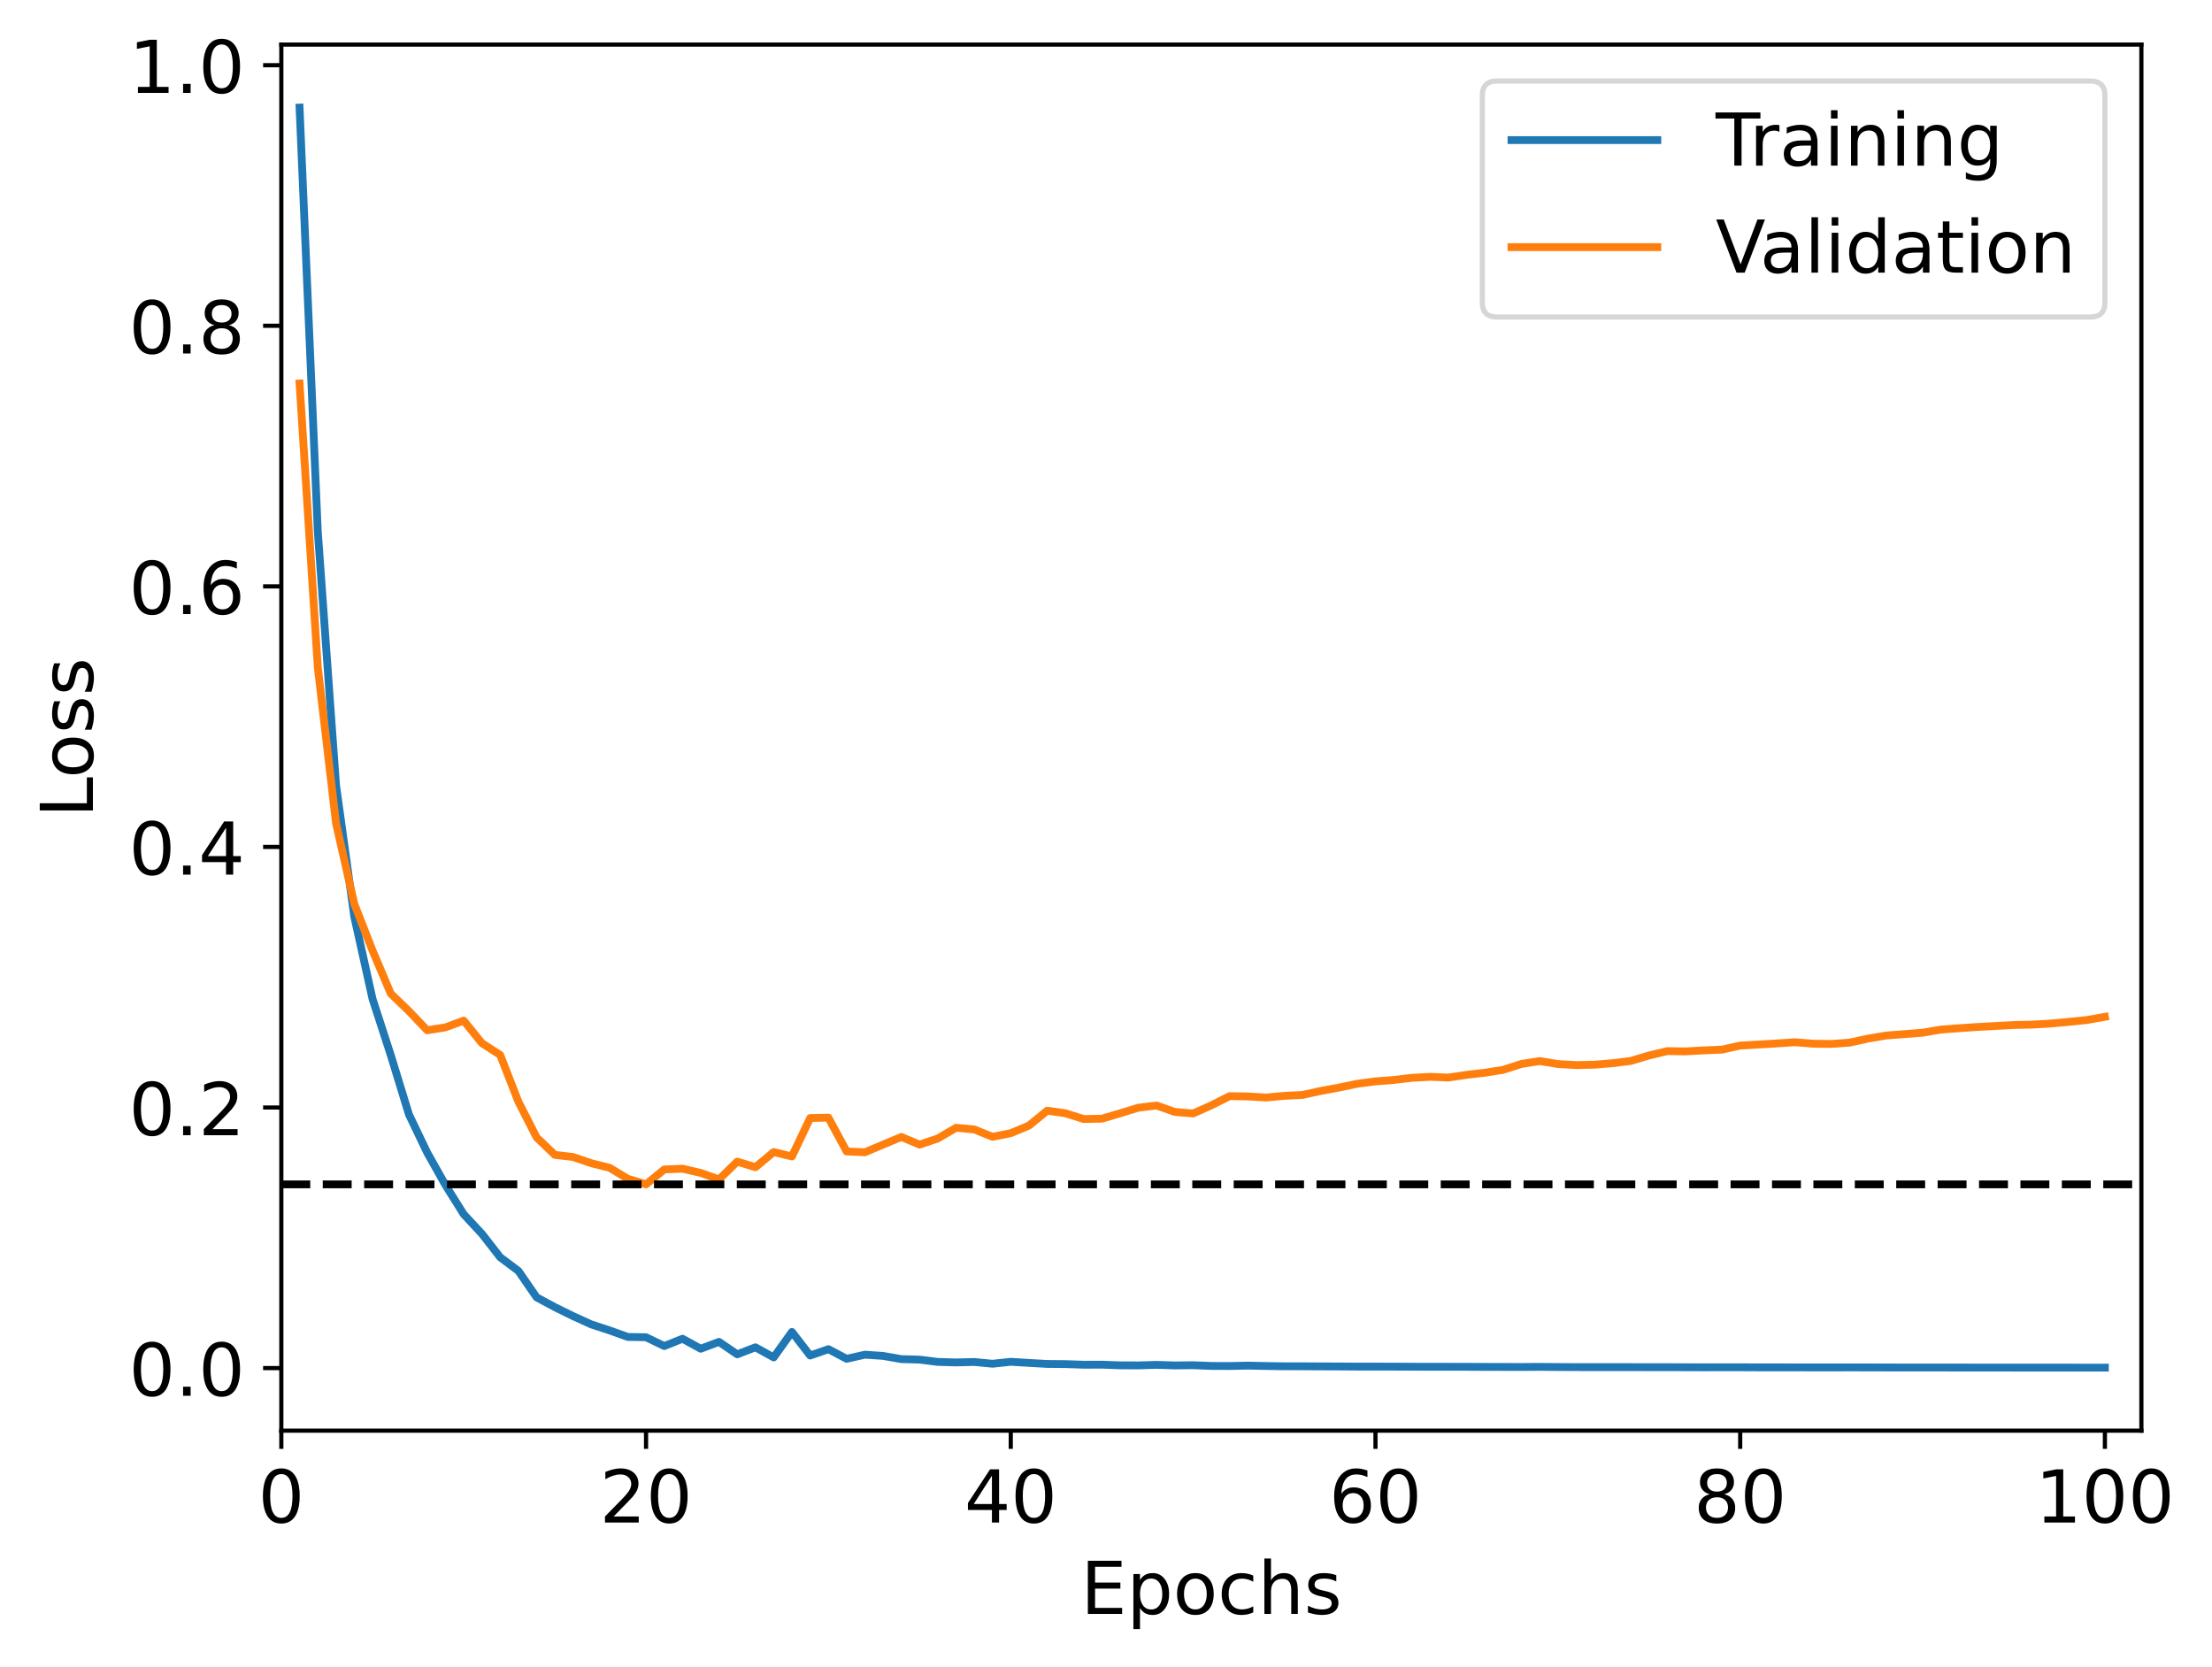
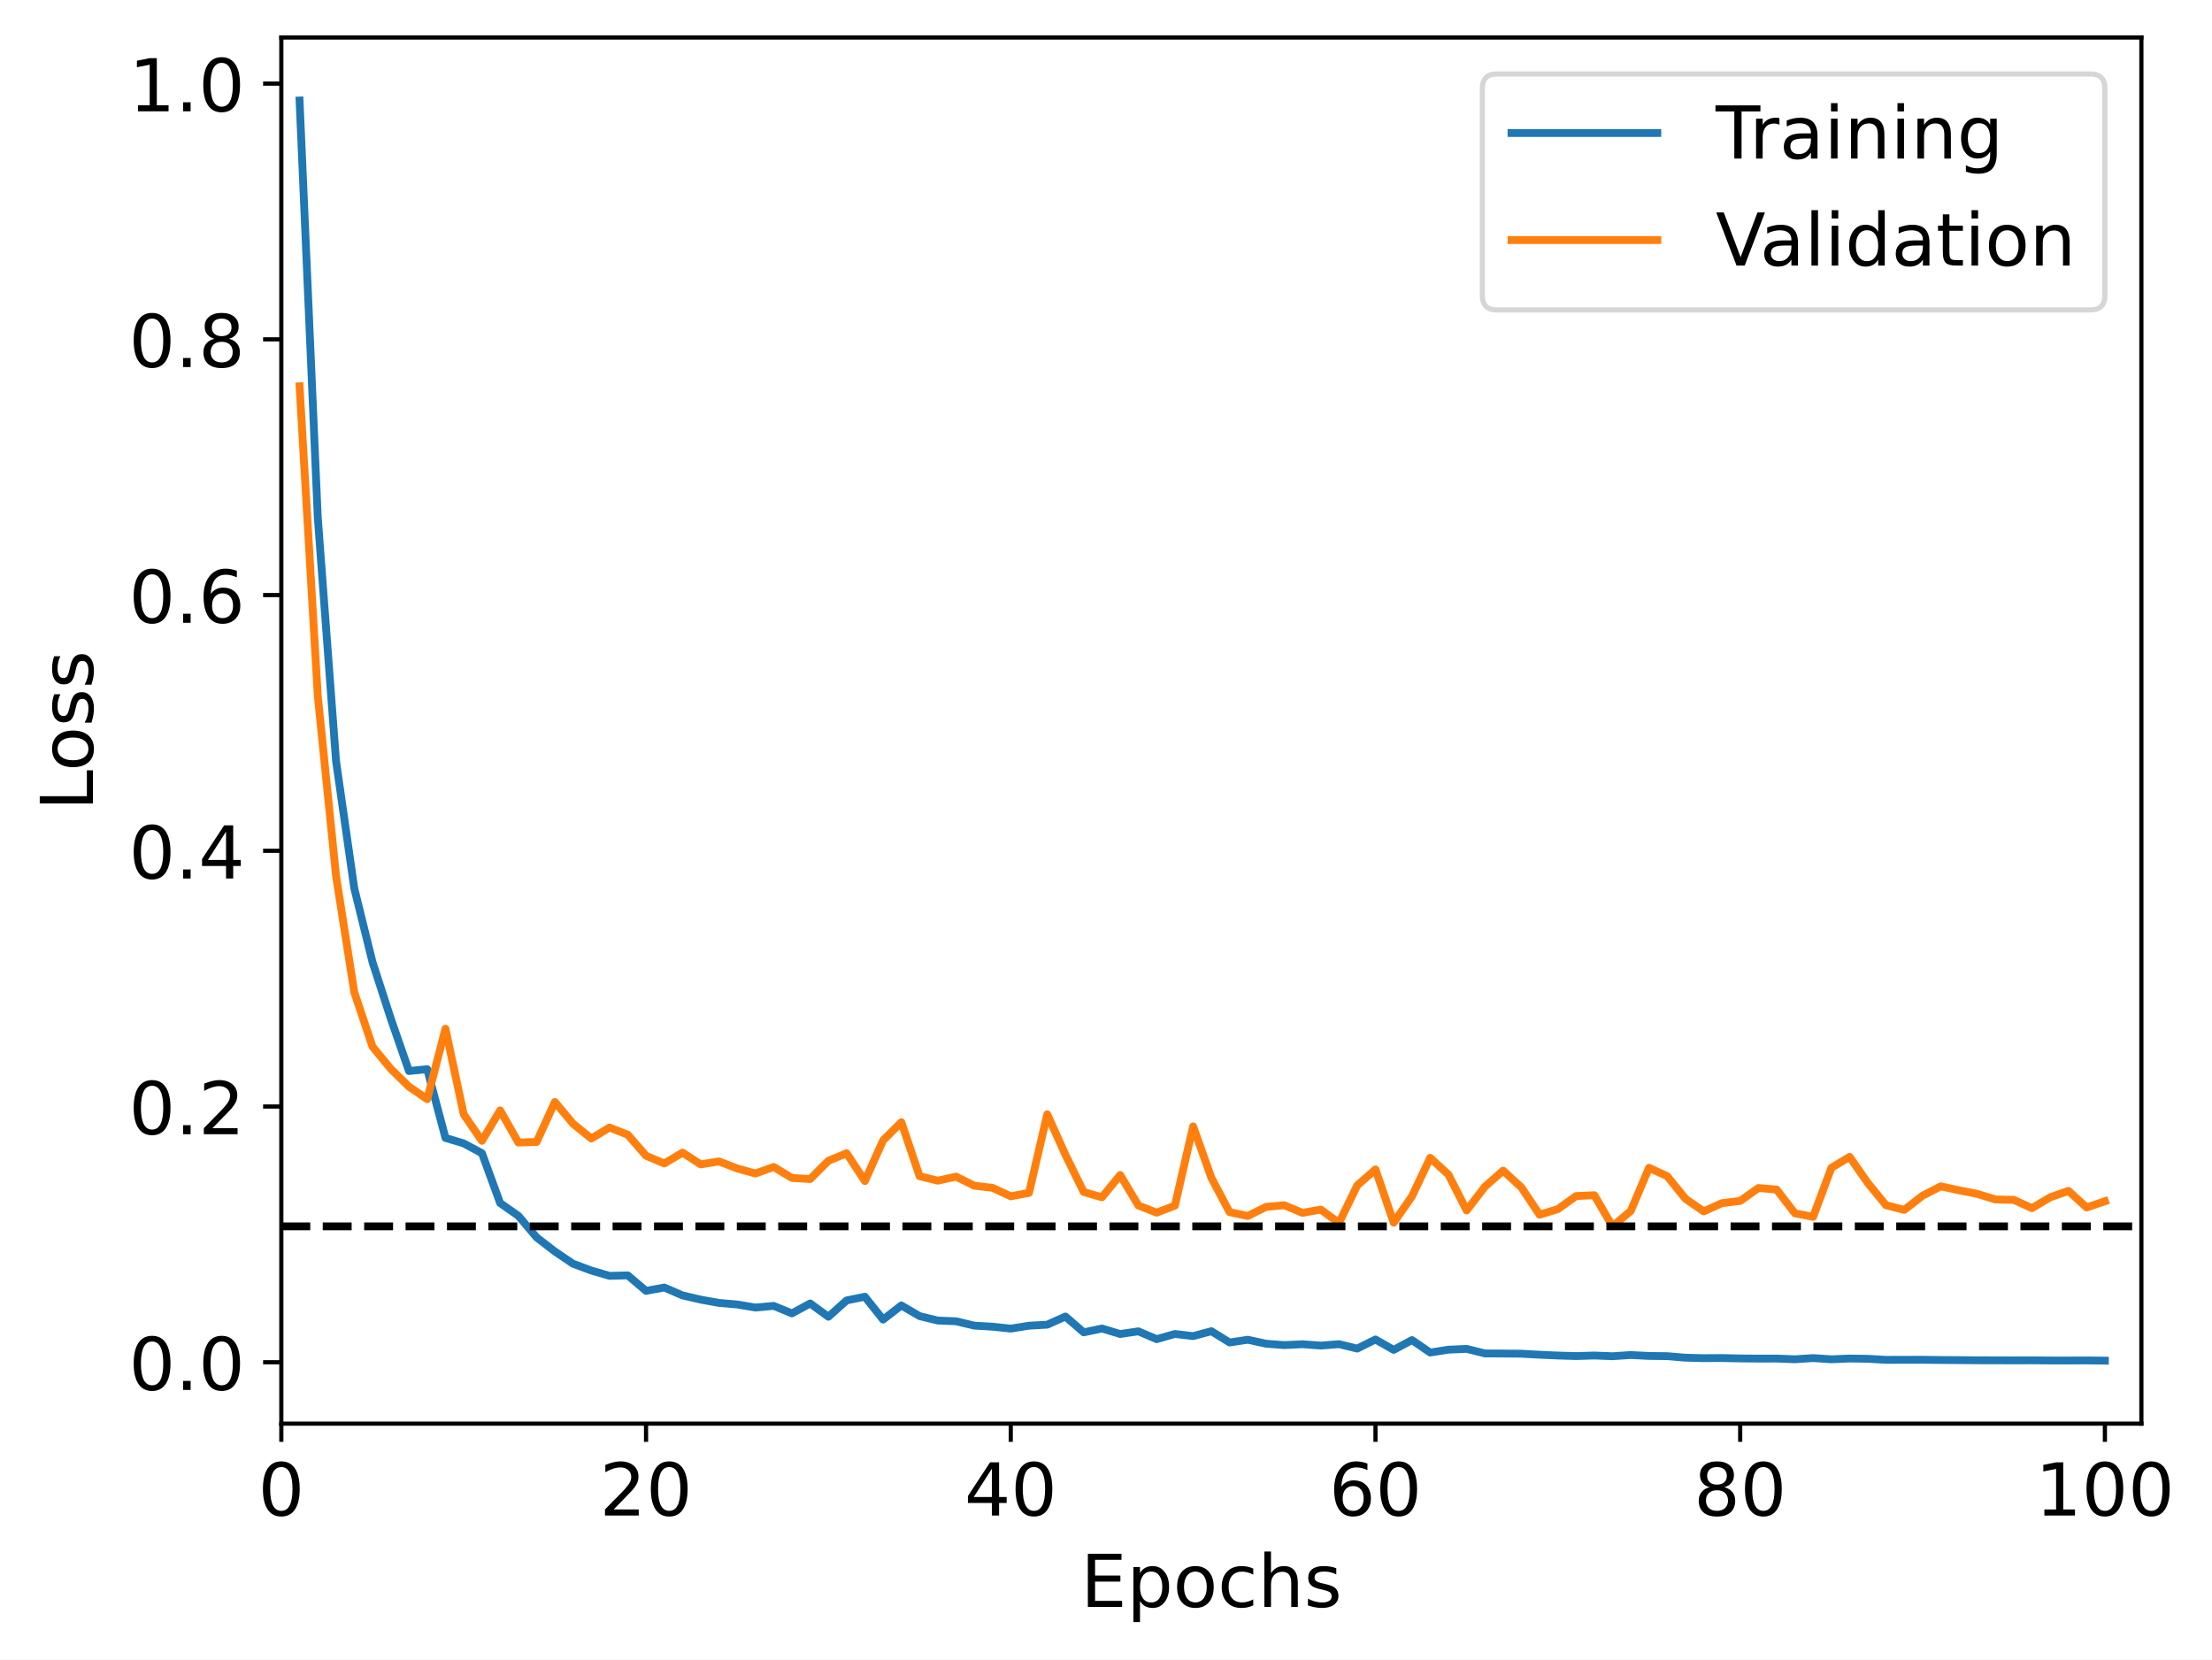
- <svg xmlns="http://www.w3.org/2000/svg" xmlns:xlink="http://www.w3.org/1999/xlink" width="424.693pt" height="319.971pt" viewBox="0 0 424.693 319.971" version="1.1">
+ <svg xmlns="http://www.w3.org/2000/svg" xmlns:xlink="http://www.w3.org/1999/xlink" width="424.693pt" height="318.611pt" viewBox="0 0 424.693 318.611" version="1.1">
  <defs>
    <style type="text/css">*{stroke-linejoin: round; stroke-linecap: butt}</style>
  </defs>
  <g id="figure_1">
    <g id="patch_1">
-       <path d="M 0 319.971  L 424.693 319.971  L 424.693 0  L 0 0  z " style="fill: #ffffff" />
+       <path d="M 0 318.611  L 424.693 318.611  L 424.693 0  L 0 0  z " style="fill: #ffffff" />
    </g>
    <g id="axes_1">
      <g id="patch_2">
-         <path d="M 54.014 274.672  L 411.134 274.672  L 411.134 8.56  L 54.014 8.56  z " style="fill: #ffffff" />
+         <path d="M 54.014 273.312  L 411.134 273.312  L 411.134 7.2  L 54.014 7.2  z " style="fill: #ffffff" />
      </g>
      <g id="matplotlib.axis_1">
        <g id="xtick_1">
          <g id="line2d_1">
            <defs>
-               <path id="ma30e8359ff" d="M 0 0  L 0 3.5  " style="stroke: #000000; stroke-width: 0.8" />
-             </defs>
-             <g>
-               <use xlink:href="#ma30e8359ff" x="54.014" y="274.672" style="stroke: #000000; stroke-width: 0.8" />
+               <path id="m9c70727894" d="M 0 0  L 0 3.5  " style="stroke: #000000; stroke-width: 0.8" />
+             </defs>
+             <g>
+               <use xlink:href="#m9c70727894" x="54.014" y="273.312" style="stroke: #000000; stroke-width: 0.8" />
            </g>
          </g>
          <g id="text_1">
-             <g transform="translate(49.56 292.3098) scale(0.14 -0.14)">
+             <g transform="translate(49.56 290.9498) scale(0.14 -0.14)">
              <defs>
                <path id="DejaVuSans-30" d="M 2034 4250  Q 1547 4250 1301 3770  Q 1056 3291 1056 2328  Q 1056 1369 1301 889  Q 1547 409 2034 409  Q 2525 409 2770 889  Q 3016 1369 3016 2328  Q 3016 3291 2770 3770  Q 2525 4250 2034 4250  z M 2034 4750  Q 2819 4750 3233 4129  Q 3647 3509 3647 2328  Q 3647 1150 3233 529  Q 2819 -91 2034 -91  Q 1250 -91 836 529  Q 422 1150 422 2328  Q 422 3509 836 4129  Q 1250 4750 2034 4750  z " transform="scale(0.015625)" />
              </defs>
              <use xlink:href="#DejaVuSans-30" />
            </g>
          </g>
        </g>
        <g id="xtick_2">
          <g id="line2d_2">
            <g>
-               <use xlink:href="#ma30e8359ff" x="124.037" y="274.672" style="stroke: #000000; stroke-width: 0.8" />
+               <use xlink:href="#m9c70727894" x="124.037" y="273.312" style="stroke: #000000; stroke-width: 0.8" />
            </g>
          </g>
          <g id="text_2">
-             <g transform="translate(115.1298 292.3098) scale(0.14 -0.14)">
+             <g transform="translate(115.1298 290.9498) scale(0.14 -0.14)">
              <defs>
                <path id="DejaVuSans-32" d="M 1228 531  L 3431 531  L 3431 0  L 469 0  L 469 531  Q 828 903 1448 1529  Q 2069 2156 2228 2338  Q 2531 2678 2651 2914  Q 2772 3150 2772 3378  Q 2772 3750 2511 3984  Q 2250 4219 1831 4219  Q 1534 4219 1204 4116  Q 875 4013 500 3803  L 500 4441  Q 881 4594 1212 4672  Q 1544 4750 1819 4750  Q 2544 4750 2975 4387  Q 3406 4025 3406 3419  Q 3406 3131 3298 2873  Q 3191 2616 2906 2266  Q 2828 2175 2409 1742  Q 1991 1309 1228 531  z " transform="scale(0.015625)" />
              </defs>
              <use xlink:href="#DejaVuSans-32" />
              <use xlink:href="#DejaVuSans-30" x="63.623" />
            </g>
          </g>
        </g>
        <g id="xtick_3">
          <g id="line2d_3">
            <g>
-               <use xlink:href="#ma30e8359ff" x="194.061" y="274.672" style="stroke: #000000; stroke-width: 0.8" />
+               <use xlink:href="#m9c70727894" x="194.061" y="273.312" style="stroke: #000000; stroke-width: 0.8" />
            </g>
          </g>
          <g id="text_3">
-             <g transform="translate(185.1533 292.3098) scale(0.14 -0.14)">
+             <g transform="translate(185.1533 290.9498) scale(0.14 -0.14)">
              <defs>
                <path id="DejaVuSans-34" d="M 2419 4116  L 825 1625  L 2419 1625  L 2419 4116  z M 2253 4666  L 3047 4666  L 3047 1625  L 3713 1625  L 3713 1100  L 3047 1100  L 3047 0  L 2419 0  L 2419 1100  L 313 1100  L 313 1709  L 2253 4666  z " transform="scale(0.015625)" />
              </defs>
              <use xlink:href="#DejaVuSans-34" />
              <use xlink:href="#DejaVuSans-30" x="63.623" />
            </g>
          </g>
        </g>
        <g id="xtick_4">
          <g id="line2d_4">
            <g>
-               <use xlink:href="#ma30e8359ff" x="264.084" y="274.672" style="stroke: #000000; stroke-width: 0.8" />
+               <use xlink:href="#m9c70727894" x="264.084" y="273.312" style="stroke: #000000; stroke-width: 0.8" />
            </g>
          </g>
          <g id="text_4">
-             <g transform="translate(255.1768 292.3098) scale(0.14 -0.14)">
+             <g transform="translate(255.1768 290.9498) scale(0.14 -0.14)">
              <defs>
                <path id="DejaVuSans-36" d="M 2113 2584  Q 1688 2584 1439 2293  Q 1191 2003 1191 1497  Q 1191 994 1439 701  Q 1688 409 2113 409  Q 2538 409 2786 701  Q 3034 994 3034 1497  Q 3034 2003 2786 2293  Q 2538 2584 2113 2584  z M 3366 4563  L 3366 3988  Q 3128 4100 2886 4159  Q 2644 4219 2406 4219  Q 1781 4219 1451 3797  Q 1122 3375 1075 2522  Q 1259 2794 1537 2939  Q 1816 3084 2150 3084  Q 2853 3084 3261 2657  Q 3669 2231 3669 1497  Q 3669 778 3244 343  Q 2819 -91 2113 -91  Q 1303 -91 875 529  Q 447 1150 447 2328  Q 447 3434 972 4092  Q 1497 4750 2381 4750  Q 2619 4750 2861 4703  Q 3103 4656 3366 4563  z " transform="scale(0.015625)" />
              </defs>
              <use xlink:href="#DejaVuSans-36" />
              <use xlink:href="#DejaVuSans-30" x="63.623" />
            </g>
          </g>
        </g>
        <g id="xtick_5">
          <g id="line2d_5">
            <g>
-               <use xlink:href="#ma30e8359ff" x="334.108" y="274.672" style="stroke: #000000; stroke-width: 0.8" />
+               <use xlink:href="#m9c70727894" x="334.108" y="273.312" style="stroke: #000000; stroke-width: 0.8" />
            </g>
          </g>
          <g id="text_5">
-             <g transform="translate(325.2004 292.3098) scale(0.14 -0.14)">
+             <g transform="translate(325.2004 290.9498) scale(0.14 -0.14)">
              <defs>
                <path id="DejaVuSans-38" d="M 2034 2216  Q 1584 2216 1326 1975  Q 1069 1734 1069 1313  Q 1069 891 1326 650  Q 1584 409 2034 409  Q 2484 409 2743 651  Q 3003 894 3003 1313  Q 3003 1734 2745 1975  Q 2488 2216 2034 2216  z M 1403 2484  Q 997 2584 770 2862  Q 544 3141 544 3541  Q 544 4100 942 4425  Q 1341 4750 2034 4750  Q 2731 4750 3128 4425  Q 3525 4100 3525 3541  Q 3525 3141 3298 2862  Q 3072 2584 2669 2484  Q 3125 2378 3379 2068  Q 3634 1759 3634 1313  Q 3634 634 3220 271  Q 2806 -91 2034 -91  Q 1263 -91 848 271  Q 434 634 434 1313  Q 434 1759 690 2068  Q 947 2378 1403 2484  z M 1172 3481  Q 1172 3119 1398 2916  Q 1625 2713 2034 2713  Q 2441 2713 2670 2916  Q 2900 3119 2900 3481  Q 2900 3844 2670 4047  Q 2441 4250 2034 4250  Q 1625 4250 1398 4047  Q 1172 3844 1172 3481  z " transform="scale(0.015625)" />
              </defs>
              <use xlink:href="#DejaVuSans-38" />
              <use xlink:href="#DejaVuSans-30" x="63.623" />
            </g>
          </g>
        </g>
        <g id="xtick_6">
          <g id="line2d_6">
            <g>
-               <use xlink:href="#ma30e8359ff" x="404.131" y="274.672" style="stroke: #000000; stroke-width: 0.8" />
+               <use xlink:href="#m9c70727894" x="404.131" y="273.312" style="stroke: #000000; stroke-width: 0.8" />
            </g>
          </g>
          <g id="text_6">
-             <g transform="translate(390.7701 292.3098) scale(0.14 -0.14)">
+             <g transform="translate(390.7701 290.9498) scale(0.14 -0.14)">
              <defs>
                <path id="DejaVuSans-31" d="M 794 531  L 1825 531  L 1825 4091  L 703 3866  L 703 4441  L 1819 4666  L 2450 4666  L 2450 531  L 3481 531  L 3481 0  L 794 0  L 794 531  z " transform="scale(0.015625)" />
              </defs>
              <use xlink:href="#DejaVuSans-31" />
              <use xlink:href="#DejaVuSans-30" x="63.623" />
              <use xlink:href="#DejaVuSans-30" x="127.246" />
            </g>
          </g>
        </g>
        <g id="text_7">
-           <g transform="translate(207.4919 309.8592) scale(0.14 -0.14)">
+           <g transform="translate(207.4919 308.4992) scale(0.14 -0.14)">
            <defs>
              <path id="DejaVuSans-45" d="M 628 4666  L 3578 4666  L 3578 4134  L 1259 4134  L 1259 2753  L 3481 2753  L 3481 2222  L 1259 2222  L 1259 531  L 3634 531  L 3634 0  L 628 0  L 628 4666  z " transform="scale(0.015625)" />
              <path id="DejaVuSans-70" d="M 1159 525  L 1159 -1331  L 581 -1331  L 581 3500  L 1159 3500  L 1159 2969  Q 1341 3281 1617 3432  Q 1894 3584 2278 3584  Q 2916 3584 3314 3078  Q 3713 2572 3713 1747  Q 3713 922 3314 415  Q 2916 -91 2278 -91  Q 1894 -91 1617 61  Q 1341 213 1159 525  z M 3116 1747  Q 3116 2381 2855 2742  Q 2594 3103 2138 3103  Q 1681 3103 1420 2742  Q 1159 2381 1159 1747  Q 1159 1113 1420 752  Q 1681 391 2138 391  Q 2594 391 2855 752  Q 3116 1113 3116 1747  z " transform="scale(0.015625)" />
              <path id="DejaVuSans-6f" d="M 1959 3097  Q 1497 3097 1228 2736  Q 959 2375 959 1747  Q 959 1119 1226 758  Q 1494 397 1959 397  Q 2419 397 2687 759  Q 2956 1122 2956 1747  Q 2956 2369 2687 2733  Q 2419 3097 1959 3097  z M 1959 3584  Q 2709 3584 3137 3096  Q 3566 2609 3566 1747  Q 3566 888 3137 398  Q 2709 -91 1959 -91  Q 1206 -91 779 398  Q 353 888 353 1747  Q 353 2609 779 3096  Q 1206 3584 1959 3584  z " transform="scale(0.015625)" />
              <path id="DejaVuSans-63" d="M 3122 3366  L 3122 2828  Q 2878 2963 2633 3030  Q 2388 3097 2138 3097  Q 1578 3097 1268 2742  Q 959 2388 959 1747  Q 959 1106 1268 751  Q 1578 397 2138 397  Q 2388 397 2633 464  Q 2878 531 3122 666  L 3122 134  Q 2881 22 2623 -34  Q 2366 -91 2075 -91  Q 1284 -91 818 406  Q 353 903 353 1747  Q 353 2603 823 3093  Q 1294 3584 2113 3584  Q 2378 3584 2631 3529  Q 2884 3475 3122 3366  z " transform="scale(0.015625)" />
              <path id="DejaVuSans-68" d="M 3513 2113  L 3513 0  L 2938 0  L 2938 2094  Q 2938 2591 2744 2837  Q 2550 3084 2163 3084  Q 1697 3084 1428 2787  Q 1159 2491 1159 1978  L 1159 0  L 581 0  L 581 4863  L 1159 4863  L 1159 2956  Q 1366 3272 1645 3428  Q 1925 3584 2291 3584  Q 2894 3584 3203 3211  Q 3513 2838 3513 2113  z " transform="scale(0.015625)" />
              <path id="DejaVuSans-73" d="M 2834 3397  L 2834 2853  Q 2591 2978 2328 3040  Q 2066 3103 1784 3103  Q 1356 3103 1142 2972  Q 928 2841 928 2578  Q 928 2378 1081 2264  Q 1234 2150 1697 2047  L 1894 2003  Q 2506 1872 2764 1633  Q 3022 1394 3022 966  Q 3022 478 2636 193  Q 2250 -91 1575 -91  Q 1294 -91 989 -36  Q 684 19 347 128  L 347 722  Q 666 556 975 473  Q 1284 391 1588 391  Q 1994 391 2212 530  Q 2431 669 2431 922  Q 2431 1156 2273 1281  Q 2116 1406 1581 1522  L 1381 1569  Q 847 1681 609 1914  Q 372 2147 372 2553  Q 372 3047 722 3315  Q 1072 3584 1716 3584  Q 2034 3584 2315 3537  Q 2597 3491 2834 3397  z " transform="scale(0.015625)" />
            </defs>
            <use xlink:href="#DejaVuSans-45" />
            <use xlink:href="#DejaVuSans-70" x="63.184" />
            <use xlink:href="#DejaVuSans-6f" x="126.66" />
            <use xlink:href="#DejaVuSans-63" x="187.842" />
            <use xlink:href="#DejaVuSans-68" x="242.822" />
            <use xlink:href="#DejaVuSans-73" x="306.201" />
          </g>
        </g>
      </g>
      <g id="matplotlib.axis_2">
        <g id="ytick_1">
          <g id="line2d_7">
            <defs>
-               <path id="mbb5c176943" d="M 0 0  L -3.5 0  " style="stroke: #000000; stroke-width: 0.8" />
-             </defs>
-             <g>
-               <use xlink:href="#mbb5c176943" x="54.014" y="262.656" style="stroke: #000000; stroke-width: 0.8" />
+               <path id="m27178c5bf1" d="M 0 0  L -3.5 0  " style="stroke: #000000; stroke-width: 0.8" />
+             </defs>
+             <g>
+               <use xlink:href="#m27178c5bf1" x="54.014" y="261.526" style="stroke: #000000; stroke-width: 0.8" />
            </g>
          </g>
          <g id="text_8">
-             <g transform="translate(24.74938 267.9744) scale(0.14 -0.14)">
+             <g transform="translate(24.74938 266.8452) scale(0.14 -0.14)">
              <defs>
                <path id="DejaVuSans-2e" d="M 684 794  L 1344 794  L 1344 0  L 684 0  L 684 794  z " transform="scale(0.015625)" />
              </defs>
              <use xlink:href="#DejaVuSans-30" />
              <use xlink:href="#DejaVuSans-2e" x="63.623" />
              <use xlink:href="#DejaVuSans-30" x="95.41" />
            </g>
          </g>
        </g>
        <g id="ytick_2">
          <g id="line2d_8">
            <g>
-               <use xlink:href="#mbb5c176943" x="54.014" y="212.628" style="stroke: #000000; stroke-width: 0.8" />
+               <use xlink:href="#m27178c5bf1" x="54.014" y="212.432" style="stroke: #000000; stroke-width: 0.8" />
            </g>
          </g>
          <g id="text_9">
-             <g transform="translate(24.74938 217.9471) scale(0.14 -0.14)">
+             <g transform="translate(24.74938 217.7504) scale(0.14 -0.14)">
              <use xlink:href="#DejaVuSans-30" />
              <use xlink:href="#DejaVuSans-2e" x="63.623" />
              <use xlink:href="#DejaVuSans-32" x="95.41" />
            </g>
          </g>
        </g>
        <g id="ytick_3">
          <g id="line2d_9">
            <g>
-               <use xlink:href="#mbb5c176943" x="54.014" y="162.601" style="stroke: #000000; stroke-width: 0.8" />
+               <use xlink:href="#m27178c5bf1" x="54.014" y="163.337" style="stroke: #000000; stroke-width: 0.8" />
            </g>
          </g>
          <g id="text_10">
-             <g transform="translate(24.74938 167.9198) scale(0.14 -0.14)">
+             <g transform="translate(24.74938 168.6557) scale(0.14 -0.14)">
              <use xlink:href="#DejaVuSans-30" />
              <use xlink:href="#DejaVuSans-2e" x="63.623" />
              <use xlink:href="#DejaVuSans-34" x="95.41" />
            </g>
          </g>
        </g>
        <g id="ytick_4">
          <g id="line2d_10">
            <g>
-               <use xlink:href="#mbb5c176943" x="54.014" y="112.574" style="stroke: #000000; stroke-width: 0.8" />
+               <use xlink:href="#m27178c5bf1" x="54.014" y="114.242" style="stroke: #000000; stroke-width: 0.8" />
            </g>
          </g>
          <g id="text_11">
-             <g transform="translate(24.74938 117.8925) scale(0.14 -0.14)">
+             <g transform="translate(24.74938 119.561) scale(0.14 -0.14)">
              <use xlink:href="#DejaVuSans-30" />
              <use xlink:href="#DejaVuSans-2e" x="63.623" />
              <use xlink:href="#DejaVuSans-36" x="95.41" />
            </g>
          </g>
        </g>
        <g id="ytick_5">
          <g id="line2d_11">
            <g>
-               <use xlink:href="#mbb5c176943" x="54.014" y="62.546" style="stroke: #000000; stroke-width: 0.8" />
+               <use xlink:href="#m27178c5bf1" x="54.014" y="65.147" style="stroke: #000000; stroke-width: 0.8" />
            </g>
          </g>
          <g id="text_12">
-             <g transform="translate(24.74938 67.86514) scale(0.14 -0.14)">
+             <g transform="translate(24.74938 70.4663) scale(0.14 -0.14)">
              <use xlink:href="#DejaVuSans-30" />
              <use xlink:href="#DejaVuSans-2e" x="63.623" />
              <use xlink:href="#DejaVuSans-38" x="95.41" />
            </g>
          </g>
        </g>
        <g id="ytick_6">
          <g id="line2d_12">
            <g>
-               <use xlink:href="#mbb5c176943" x="54.014" y="12.519" style="stroke: #000000; stroke-width: 0.8" />
+               <use xlink:href="#m27178c5bf1" x="54.014" y="16.053" style="stroke: #000000; stroke-width: 0.8" />
            </g>
          </g>
          <g id="text_13">
-             <g transform="translate(24.74938 17.83781) scale(0.14 -0.14)">
+             <g transform="translate(24.74938 21.37159) scale(0.14 -0.14)">
              <use xlink:href="#DejaVuSans-31" />
              <use xlink:href="#DejaVuSans-2e" x="63.623" />
              <use xlink:href="#DejaVuSans-30" x="95.41" />
            </g>
          </g>
        </g>
        <g id="text_14">
-           <g transform="translate(17.83781 156.97) rotate(-90) scale(0.14 -0.14)">
+           <g transform="translate(17.83781 155.6101) rotate(-90) scale(0.14 -0.14)">
            <defs>
              <path id="DejaVuSans-4c" d="M 628 4666  L 1259 4666  L 1259 531  L 3531 531  L 3531 0  L 628 0  L 628 4666  z " transform="scale(0.015625)" />
            </defs>
            <use xlink:href="#DejaVuSans-4c" />
            <use xlink:href="#DejaVuSans-6f" x="53.963" />
            <use xlink:href="#DejaVuSans-73" x="115.145" />
            <use xlink:href="#DejaVuSans-73" x="167.244" />
          </g>
        </g>
      </g>
      <g id="line2d_13">
-         <path d="M 57.515 20.656  L 61.016 102.037  L 64.517 150.731  L 68.018 175.992  L 71.52 191.772  L 75.021 202.565  L 78.522 213.986  L 82.023 221.297  L 85.524 227.522  L 89.026 233.121  L 92.527 236.887  L 96.028 241.382  L 99.529 244.004  L 103.03 249.08  L 106.531 250.961  L 110.033 252.686  L 113.534 254.278  L 117.035 255.422  L 120.536 256.68  L 124.037 256.737  L 127.538 258.429  L 131.04 257.026  L 134.541 258.944  L 138.042 257.629  L 141.543 260.015  L 145.044 258.673  L 148.546 260.609  L 152.047 255.721  L 155.548 260.248  L 159.049 259.028  L 162.55 260.878  L 166.051 260.085  L 169.553 260.323  L 173.054 260.936  L 176.555 261.037  L 180.056 261.475  L 183.557 261.574  L 187.058 261.487  L 190.56 261.827  L 194.061 261.451  L 197.562 261.666  L 201.063 261.864  L 204.564 261.895  L 208.066 262.016  L 211.567 262.005  L 215.068 262.13  L 218.569 262.142  L 222.07 262.038  L 225.571 262.151  L 229.073 262.106  L 232.574 262.25  L 236.075 262.262  L 239.576 262.185  L 243.077 262.259  L 246.578 262.315  L 250.08 262.316  L 253.581 262.336  L 257.082 262.35  L 260.583 262.374  L 264.084 262.375  L 267.586 262.382  L 271.087 262.399  L 274.588 262.411  L 278.089 262.411  L 281.59 262.418  L 285.091 262.434  L 288.593 262.442  L 292.094 262.45  L 295.595 262.425  L 299.096 262.457  L 302.597 262.474  L 306.098 262.477  L 309.6 262.477  L 313.101 262.479  L 316.602 262.489  L 320.103 262.486  L 323.604 262.5  L 327.106 262.51  L 330.607 262.506  L 334.108 262.505  L 337.609 262.522  L 341.11 262.524  L 344.611 262.526  L 348.113 262.536  L 351.614 262.536  L 355.115 262.529  L 358.616 262.533  L 362.117 262.544  L 365.618 262.55  L 369.12 262.551  L 372.621 262.551  L 376.122 262.558  L 379.623 262.56  L 383.124 262.563  L 386.626 262.566  L 390.127 262.569  L 393.628 262.569  L 397.129 262.57  L 400.63 262.572  L 404.131 262.576  " clip-path="url(#p0928117611)" style="fill: none; stroke: #1f77b4; stroke-width: 1.5; stroke-linecap: square" />
+         <path d="M 57.515 19.296  L 61.016 99.395  L 64.517 146.081  L 68.018 170.544  L 71.52 184.716  L 75.021 195.521  L 78.522 205.616  L 82.023 205.264  L 85.524 218.458  L 89.026 219.509  L 92.527 221.391  L 96.028 230.971  L 99.529 233.423  L 103.03 237.561  L 106.531 240.263  L 110.033 242.62  L 113.534 243.92  L 117.035 244.941  L 120.536 244.85  L 124.037 247.821  L 127.538 247.179  L 131.04 248.693  L 134.541 249.505  L 138.042 250.137  L 141.543 250.439  L 145.044 251.024  L 148.546 250.709  L 152.047 252.142  L 155.548 250.239  L 159.049 252.79  L 162.55 249.657  L 166.051 248.949  L 169.553 253.335  L 173.054 250.619  L 176.555 252.669  L 180.056 253.52  L 183.557 253.66  L 187.058 254.495  L 190.56 254.701  L 194.061 255.068  L 197.562 254.511  L 201.063 254.312  L 204.564 252.75  L 208.066 255.786  L 211.567 255.05  L 215.068 256.104  L 218.569 255.592  L 222.07 257.094  L 225.571 256.097  L 229.073 256.509  L 232.574 255.567  L 236.075 257.732  L 239.576 257.207  L 243.077 257.965  L 246.578 258.233  L 250.08 258.067  L 253.581 258.328  L 257.082 258.055  L 260.583 258.903  L 264.084 257.154  L 267.586 259.149  L 271.087 257.27  L 274.588 259.663  L 278.089 259.113  L 281.59 258.96  L 285.091 259.836  L 288.593 259.854  L 292.094 259.887  L 295.595 260.082  L 299.096 260.237  L 302.597 260.34  L 306.098 260.234  L 309.6 260.369  L 313.101 260.138  L 316.602 260.316  L 320.103 260.354  L 323.604 260.652  L 327.106 260.743  L 330.607 260.718  L 334.108 260.796  L 337.609 260.825  L 341.11 260.82  L 344.611 260.955  L 348.113 260.727  L 351.614 260.959  L 355.115 260.811  L 358.616 260.865  L 362.117 261.067  L 365.618 261.054  L 369.12 261.051  L 372.621 261.096  L 376.122 261.12  L 379.623 261.149  L 383.124 261.158  L 386.626 261.166  L 390.127 261.158  L 393.628 261.189  L 397.129 261.191  L 400.63 261.179  L 404.131 261.216  " clip-path="url(#p0332d50196)" style="fill: none; stroke: #1f77b4; stroke-width: 1.5; stroke-linecap: square" />
      </g>
      <g id="line2d_14">
-         <path d="M 57.515 73.633  L 61.016 128.132  L 64.517 158.061  L 68.018 173.532  L 71.52 182.489  L 75.021 190.758  L 78.522 194.138  L 82.023 197.803  L 85.524 197.244  L 89.026 195.949  L 92.527 200.278  L 96.028 202.539  L 99.529 211.517  L 103.03 218.374  L 106.531 221.724  L 110.033 222.135  L 113.534 223.33  L 117.035 224.202  L 120.536 226.314  L 124.037 227.385  L 127.538 224.522  L 131.04 224.38  L 134.541 225.19  L 138.042 226.435  L 141.543 223.02  L 145.044 224.093  L 148.546 221.182  L 152.047 222.028  L 155.548 214.655  L 159.049 214.576  L 162.55 221.067  L 166.051 221.227  L 169.553 219.751  L 173.054 218.282  L 176.555 219.758  L 180.056 218.574  L 183.557 216.519  L 187.058 216.844  L 190.56 218.257  L 194.061 217.562  L 197.562 216.098  L 201.063 213.237  L 204.564 213.74  L 208.066 214.845  L 211.567 214.776  L 215.068 213.739  L 218.569 212.669  L 222.07 212.252  L 225.571 213.485  L 229.073 213.774  L 232.574 212.213  L 236.075 210.452  L 239.576 210.506  L 243.077 210.714  L 246.578 210.39  L 250.08 210.217  L 253.581 209.451  L 257.082 208.804  L 260.583 208.072  L 264.084 207.617  L 267.586 207.345  L 271.087 206.929  L 274.588 206.742  L 278.089 206.88  L 281.59 206.358  L 285.091 205.955  L 288.593 205.403  L 292.094 204.274  L 295.595 203.711  L 299.096 204.284  L 302.597 204.487  L 306.098 204.412  L 309.6 204.128  L 313.101 203.688  L 316.602 202.642  L 320.103 201.806  L 323.604 201.859  L 327.106 201.664  L 330.607 201.516  L 334.108 200.741  L 337.609 200.539  L 341.11 200.337  L 344.611 200.099  L 348.113 200.381  L 351.614 200.427  L 355.115 200.173  L 358.616 199.408  L 362.117 198.81  L 365.618 198.543  L 369.12 198.271  L 372.621 197.673  L 376.122 197.409  L 379.623 197.173  L 383.124 196.985  L 386.626 196.794  L 390.127 196.716  L 393.628 196.514  L 397.129 196.199  L 400.63 195.84  L 404.131 195.223  " clip-path="url(#p0928117611)" style="fill: none; stroke: #ff7f0e; stroke-width: 1.5; stroke-linecap: square" />
+         <path d="M 57.515 74.16  L 61.016 133.63  L 64.517 168.129  L 68.018 190.482  L 71.52 200.94  L 75.021 205.192  L 78.522 208.614  L 82.023 211.024  L 85.524 197.495  L 89.026 213.921  L 92.527 219.017  L 96.028 213.178  L 99.529 219.346  L 103.03 219.233  L 106.531 211.561  L 110.033 215.742  L 113.534 218.575  L 117.035 216.465  L 120.536 217.854  L 124.037 221.883  L 127.538 223.37  L 131.04 221.282  L 134.541 223.541  L 138.042 222.972  L 141.543 224.325  L 145.044 225.293  L 148.546 224.034  L 152.047 226.144  L 155.548 226.355  L 159.049 222.852  L 162.55 221.402  L 166.051 226.739  L 169.553 218.921  L 173.054 215.443  L 176.555 225.81  L 180.056 226.667  L 183.557 225.891  L 187.058 227.629  L 190.56 228.043  L 194.061 229.668  L 197.562 229.017  L 201.063 213.926  L 204.564 221.714  L 208.066 228.837  L 211.567 229.86  L 215.068 225.58  L 218.569 231.434  L 222.07 232.805  L 225.571 231.459  L 229.073 216.241  L 232.574 226.109  L 236.075 232.714  L 239.576 233.445  L 243.077 231.696  L 246.578 231.387  L 250.08 232.845  L 253.581 232.216  L 257.082 234.774  L 260.583 227.58  L 264.084 224.513  L 267.586 234.731  L 271.087 229.677  L 274.588 222.285  L 278.089 225.496  L 281.59 232.384  L 285.091 227.819  L 288.593 224.741  L 292.094 227.954  L 295.595 233.2  L 299.096 232.133  L 302.597 229.621  L 306.098 229.458  L 309.6 235.437  L 313.101 232.476  L 316.602 224.191  L 320.103 225.808  L 323.604 230.147  L 327.106 232.565  L 330.607 230.984  L 334.108 230.56  L 337.609 228.077  L 341.11 228.375  L 344.611 232.93  L 348.113 233.615  L 351.614 224.203  L 355.115 222.095  L 358.616 227.117  L 362.117 231.386  L 365.618 232.274  L 369.12 229.554  L 372.621 227.752  L 376.122 228.52  L 379.623 229.201  L 383.124 230.281  L 386.626 230.346  L 390.127 231.941  L 393.628 229.863  L 397.129 228.627  L 400.63 231.819  L 404.131 230.619  " clip-path="url(#p0332d50196)" style="fill: none; stroke: #ff7f0e; stroke-width: 1.5; stroke-linecap: square" />
      </g>
      <g id="line2d_15">
-         <path d="M 54.014 227.385  L 411.134 227.385  " clip-path="url(#p0928117611)" style="fill: none; stroke-dasharray: 5.55,2.4; stroke-dashoffset: 0; stroke: #000000; stroke-width: 1.5" />
+         <path d="M 54.014 235.437  L 411.134 235.437  " clip-path="url(#p0332d50196)" style="fill: none; stroke-dasharray: 5.55,2.4; stroke-dashoffset: 0; stroke: #000000; stroke-width: 1.5" />
      </g>
      <g id="patch_3">
-         <path d="M 54.014 274.672  L 54.014 8.56  " style="fill: none; stroke: #000000; stroke-width: 0.8; stroke-linejoin: miter; stroke-linecap: square" />
+         <path d="M 54.014 273.312  L 54.014 7.2  " style="fill: none; stroke: #000000; stroke-width: 0.8; stroke-linejoin: miter; stroke-linecap: square" />
      </g>
      <g id="patch_4">
-         <path d="M 411.134 274.672  L 411.134 8.56  " style="fill: none; stroke: #000000; stroke-width: 0.8; stroke-linejoin: miter; stroke-linecap: square" />
+         <path d="M 411.134 273.312  L 411.134 7.2  " style="fill: none; stroke: #000000; stroke-width: 0.8; stroke-linejoin: miter; stroke-linecap: square" />
      </g>
      <g id="patch_5">
-         <path d="M 54.014 274.672  L 411.134 274.672  " style="fill: none; stroke: #000000; stroke-width: 0.8; stroke-linejoin: miter; stroke-linecap: square" />
+         <path d="M 54.014 273.312  L 411.134 273.312  " style="fill: none; stroke: #000000; stroke-width: 0.8; stroke-linejoin: miter; stroke-linecap: square" />
      </g>
      <g id="patch_6">
-         <path d="M 54.014 8.56  L 411.134 8.56  " style="fill: none; stroke: #000000; stroke-width: 0.8; stroke-linejoin: miter; stroke-linecap: square" />
+         <path d="M 54.014 7.2  L 411.134 7.2  " style="fill: none; stroke: #000000; stroke-width: 0.8; stroke-linejoin: miter; stroke-linecap: square" />
      </g>
      <g id="legend_1">
        <g id="patch_7">
-           <path d="M 287.4 60.859  L 401.334 60.859  Q 404.134 60.859 404.134 58.059  L 404.134 18.36  Q 404.134 15.56 401.334 15.56  L 287.4 15.56  Q 284.6 15.56 284.6 18.36  L 284.6 58.059  Q 284.6 60.859 287.4 60.859  z " style="fill: #ffffff; opacity: 0.8; stroke: #cccccc; stroke-linejoin: miter" />
+           <path d="M 287.4 59.499  L 401.334 59.499  Q 404.134 59.499 404.134 56.699  L 404.134 17  Q 404.134 14.2 401.334 14.2  L 287.4 14.2  Q 284.6 14.2 284.6 17  L 284.6 56.699  Q 284.6 59.499 287.4 59.499  z " style="fill: #ffffff; opacity: 0.8; stroke: #cccccc; stroke-linejoin: miter" />
        </g>
        <g id="line2d_16">
-           <path d="M 290.2 26.898  L 304.2 26.898  L 318.2 26.898  " style="fill: none; stroke: #1f77b4; stroke-width: 1.5; stroke-linecap: square" />
+           <path d="M 290.2 25.538  L 304.2 25.538  L 318.2 25.538  " style="fill: none; stroke: #1f77b4; stroke-width: 1.5; stroke-linecap: square" />
        </g>
        <g id="text_15">
-           <g transform="translate(329.4 31.79779) scale(0.14 -0.14)">
+           <g transform="translate(329.4 30.43781) scale(0.14 -0.14)">
            <defs>
              <path id="DejaVuSans-54" d="M -19 4666  L 3928 4666  L 3928 4134  L 2272 4134  L 2272 0  L 1638 0  L 1638 4134  L -19 4134  L -19 4666  z " transform="scale(0.015625)" />
              <path id="DejaVuSans-72" d="M 2631 2963  Q 2534 3019 2420 3045  Q 2306 3072 2169 3072  Q 1681 3072 1420 2755  Q 1159 2438 1159 1844  L 1159 0  L 581 0  L 581 3500  L 1159 3500  L 1159 2956  Q 1341 3275 1631 3429  Q 1922 3584 2338 3584  Q 2397 3584 2469 3576  Q 2541 3569 2628 3553  L 2631 2963  z " transform="scale(0.015625)" />
              <path id="DejaVuSans-61" d="M 2194 1759  Q 1497 1759 1228 1600  Q 959 1441 959 1056  Q 959 750 1161 570  Q 1363 391 1709 391  Q 2188 391 2477 730  Q 2766 1069 2766 1631  L 2766 1759  L 2194 1759  z M 3341 1997  L 3341 0  L 2766 0  L 2766 531  Q 2569 213 2275 61  Q 1981 -91 1556 -91  Q 1019 -91 701 211  Q 384 513 384 1019  Q 384 1609 779 1909  Q 1175 2209 1959 2209  L 2766 2209  L 2766 2266  Q 2766 2663 2505 2880  Q 2244 3097 1772 3097  Q 1472 3097 1187 3025  Q 903 2953 641 2809  L 641 3341  Q 956 3463 1253 3523  Q 1550 3584 1831 3584  Q 2591 3584 2966 3190  Q 3341 2797 3341 1997  z " transform="scale(0.015625)" />
              <path id="DejaVuSans-69" d="M 603 3500  L 1178 3500  L 1178 0  L 603 0  L 603 3500  z M 603 4863  L 1178 4863  L 1178 4134  L 603 4134  L 603 4863  z " transform="scale(0.015625)" />
              <path id="DejaVuSans-6e" d="M 3513 2113  L 3513 0  L 2938 0  L 2938 2094  Q 2938 2591 2744 2837  Q 2550 3084 2163 3084  Q 1697 3084 1428 2787  Q 1159 2491 1159 1978  L 1159 0  L 581 0  L 581 3500  L 1159 3500  L 1159 2956  Q 1366 3272 1645 3428  Q 1925 3584 2291 3584  Q 2894 3584 3203 3211  Q 3513 2838 3513 2113  z " transform="scale(0.015625)" />
              <path id="DejaVuSans-67" d="M 2906 1791  Q 2906 2416 2648 2759  Q 2391 3103 1925 3103  Q 1463 3103 1205 2759  Q 947 2416 947 1791  Q 947 1169 1205 825  Q 1463 481 1925 481  Q 2391 481 2648 825  Q 2906 1169 2906 1791  z M 3481 434  Q 3481 -459 3084 -895  Q 2688 -1331 1869 -1331  Q 1566 -1331 1297 -1286  Q 1028 -1241 775 -1147  L 775 -588  Q 1028 -725 1275 -790  Q 1522 -856 1778 -856  Q 2344 -856 2625 -561  Q 2906 -266 2906 331  L 2906 616  Q 2728 306 2450 153  Q 2172 0 1784 0  Q 1141 0 747 490  Q 353 981 353 1791  Q 353 2603 747 3093  Q 1141 3584 1784 3584  Q 2172 3584 2450 3431  Q 2728 3278 2906 2969  L 2906 3500  L 3481 3500  L 3481 434  z " transform="scale(0.015625)" />
            </defs>
            <use xlink:href="#DejaVuSans-54" />
            <use xlink:href="#DejaVuSans-72" x="46.334" />
            <use xlink:href="#DejaVuSans-61" x="87.447" />
            <use xlink:href="#DejaVuSans-69" x="148.727" />
            <use xlink:href="#DejaVuSans-6e" x="176.51" />
            <use xlink:href="#DejaVuSans-69" x="239.889" />
            <use xlink:href="#DejaVuSans-6e" x="267.672" />
            <use xlink:href="#DejaVuSans-67" x="331.051" />
          </g>
        </g>
        <g id="line2d_17">
-           <path d="M 290.2 47.447  L 304.2 47.447  L 318.2 47.447  " style="fill: none; stroke: #ff7f0e; stroke-width: 1.5; stroke-linecap: square" />
+           <path d="M 290.2 46.087  L 304.2 46.087  L 318.2 46.087  " style="fill: none; stroke: #ff7f0e; stroke-width: 1.5; stroke-linecap: square" />
        </g>
        <g id="text_16">
-           <g transform="translate(329.4 52.34716) scale(0.14 -0.14)">
+           <g transform="translate(329.4 50.98719) scale(0.14 -0.14)">
            <defs>
              <path id="DejaVuSans-56" d="M 1831 0  L 50 4666  L 709 4666  L 2188 738  L 3669 4666  L 4325 4666  L 2547 0  L 1831 0  z " transform="scale(0.015625)" />
              <path id="DejaVuSans-6c" d="M 603 4863  L 1178 4863  L 1178 0  L 603 0  L 603 4863  z " transform="scale(0.015625)" />
              <path id="DejaVuSans-64" d="M 2906 2969  L 2906 4863  L 3481 4863  L 3481 0  L 2906 0  L 2906 525  Q 2725 213 2448 61  Q 2172 -91 1784 -91  Q 1150 -91 751 415  Q 353 922 353 1747  Q 353 2572 751 3078  Q 1150 3584 1784 3584  Q 2172 3584 2448 3432  Q 2725 3281 2906 2969  z M 947 1747  Q 947 1113 1208 752  Q 1469 391 1925 391  Q 2381 391 2643 752  Q 2906 1113 2906 1747  Q 2906 2381 2643 2742  Q 2381 3103 1925 3103  Q 1469 3103 1208 2742  Q 947 2381 947 1747  z " transform="scale(0.015625)" />
              <path id="DejaVuSans-74" d="M 1172 4494  L 1172 3500  L 2356 3500  L 2356 3053  L 1172 3053  L 1172 1153  Q 1172 725 1289 603  Q 1406 481 1766 481  L 2356 481  L 2356 0  L 1766 0  Q 1100 0 847 248  Q 594 497 594 1153  L 594 3053  L 172 3053  L 172 3500  L 594 3500  L 594 4494  L 1172 4494  z " transform="scale(0.015625)" />
            </defs>
            <use xlink:href="#DejaVuSans-56" />
            <use xlink:href="#DejaVuSans-61" x="60.658" />
            <use xlink:href="#DejaVuSans-6c" x="121.938" />
            <use xlink:href="#DejaVuSans-69" x="149.721" />
            <use xlink:href="#DejaVuSans-64" x="177.504" />
            <use xlink:href="#DejaVuSans-61" x="240.98" />
            <use xlink:href="#DejaVuSans-74" x="302.26" />
            <use xlink:href="#DejaVuSans-69" x="341.469" />
            <use xlink:href="#DejaVuSans-6f" x="369.252" />
            <use xlink:href="#DejaVuSans-6e" x="430.434" />
          </g>
        </g>
      </g>
    </g>
  </g>
  <defs>
-     <clipPath id="p0928117611">
-       <rect x="54.014" y="8.56" width="357.12" height="266.112" />
+     <clipPath id="p0332d50196">
+       <rect x="54.014" y="7.2" width="357.12" height="266.112" />
    </clipPath>
  </defs>
</svg>
